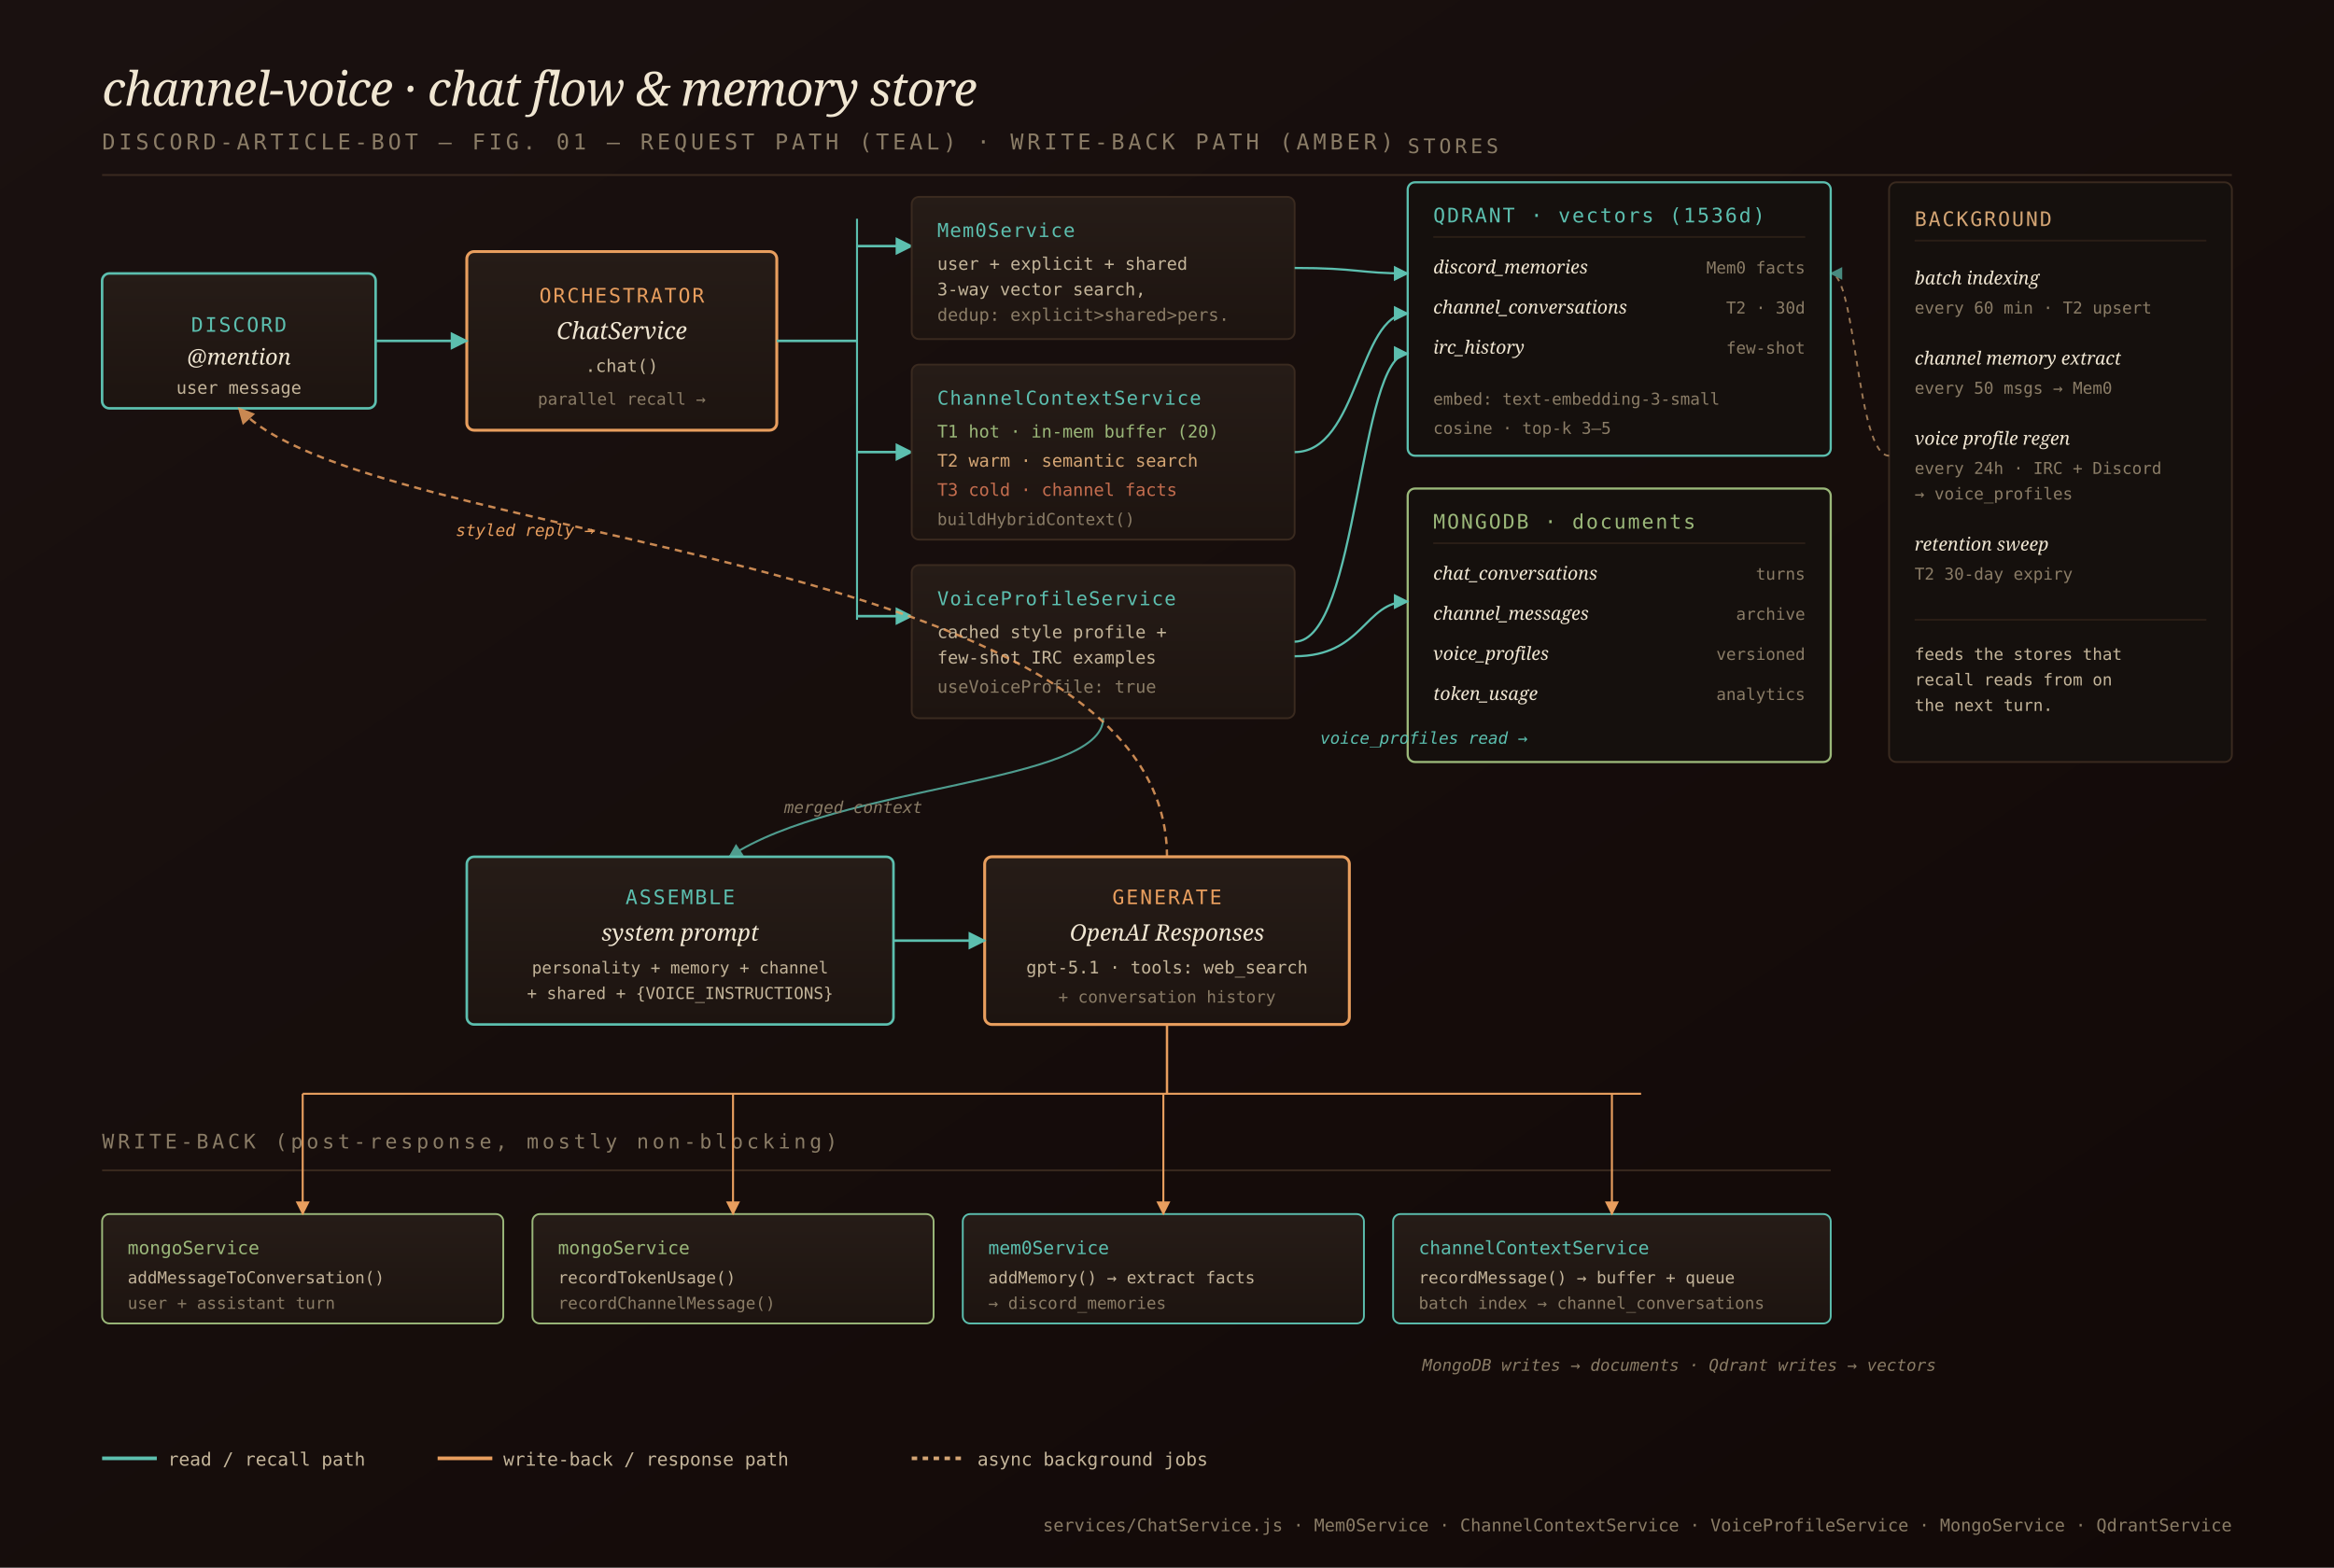
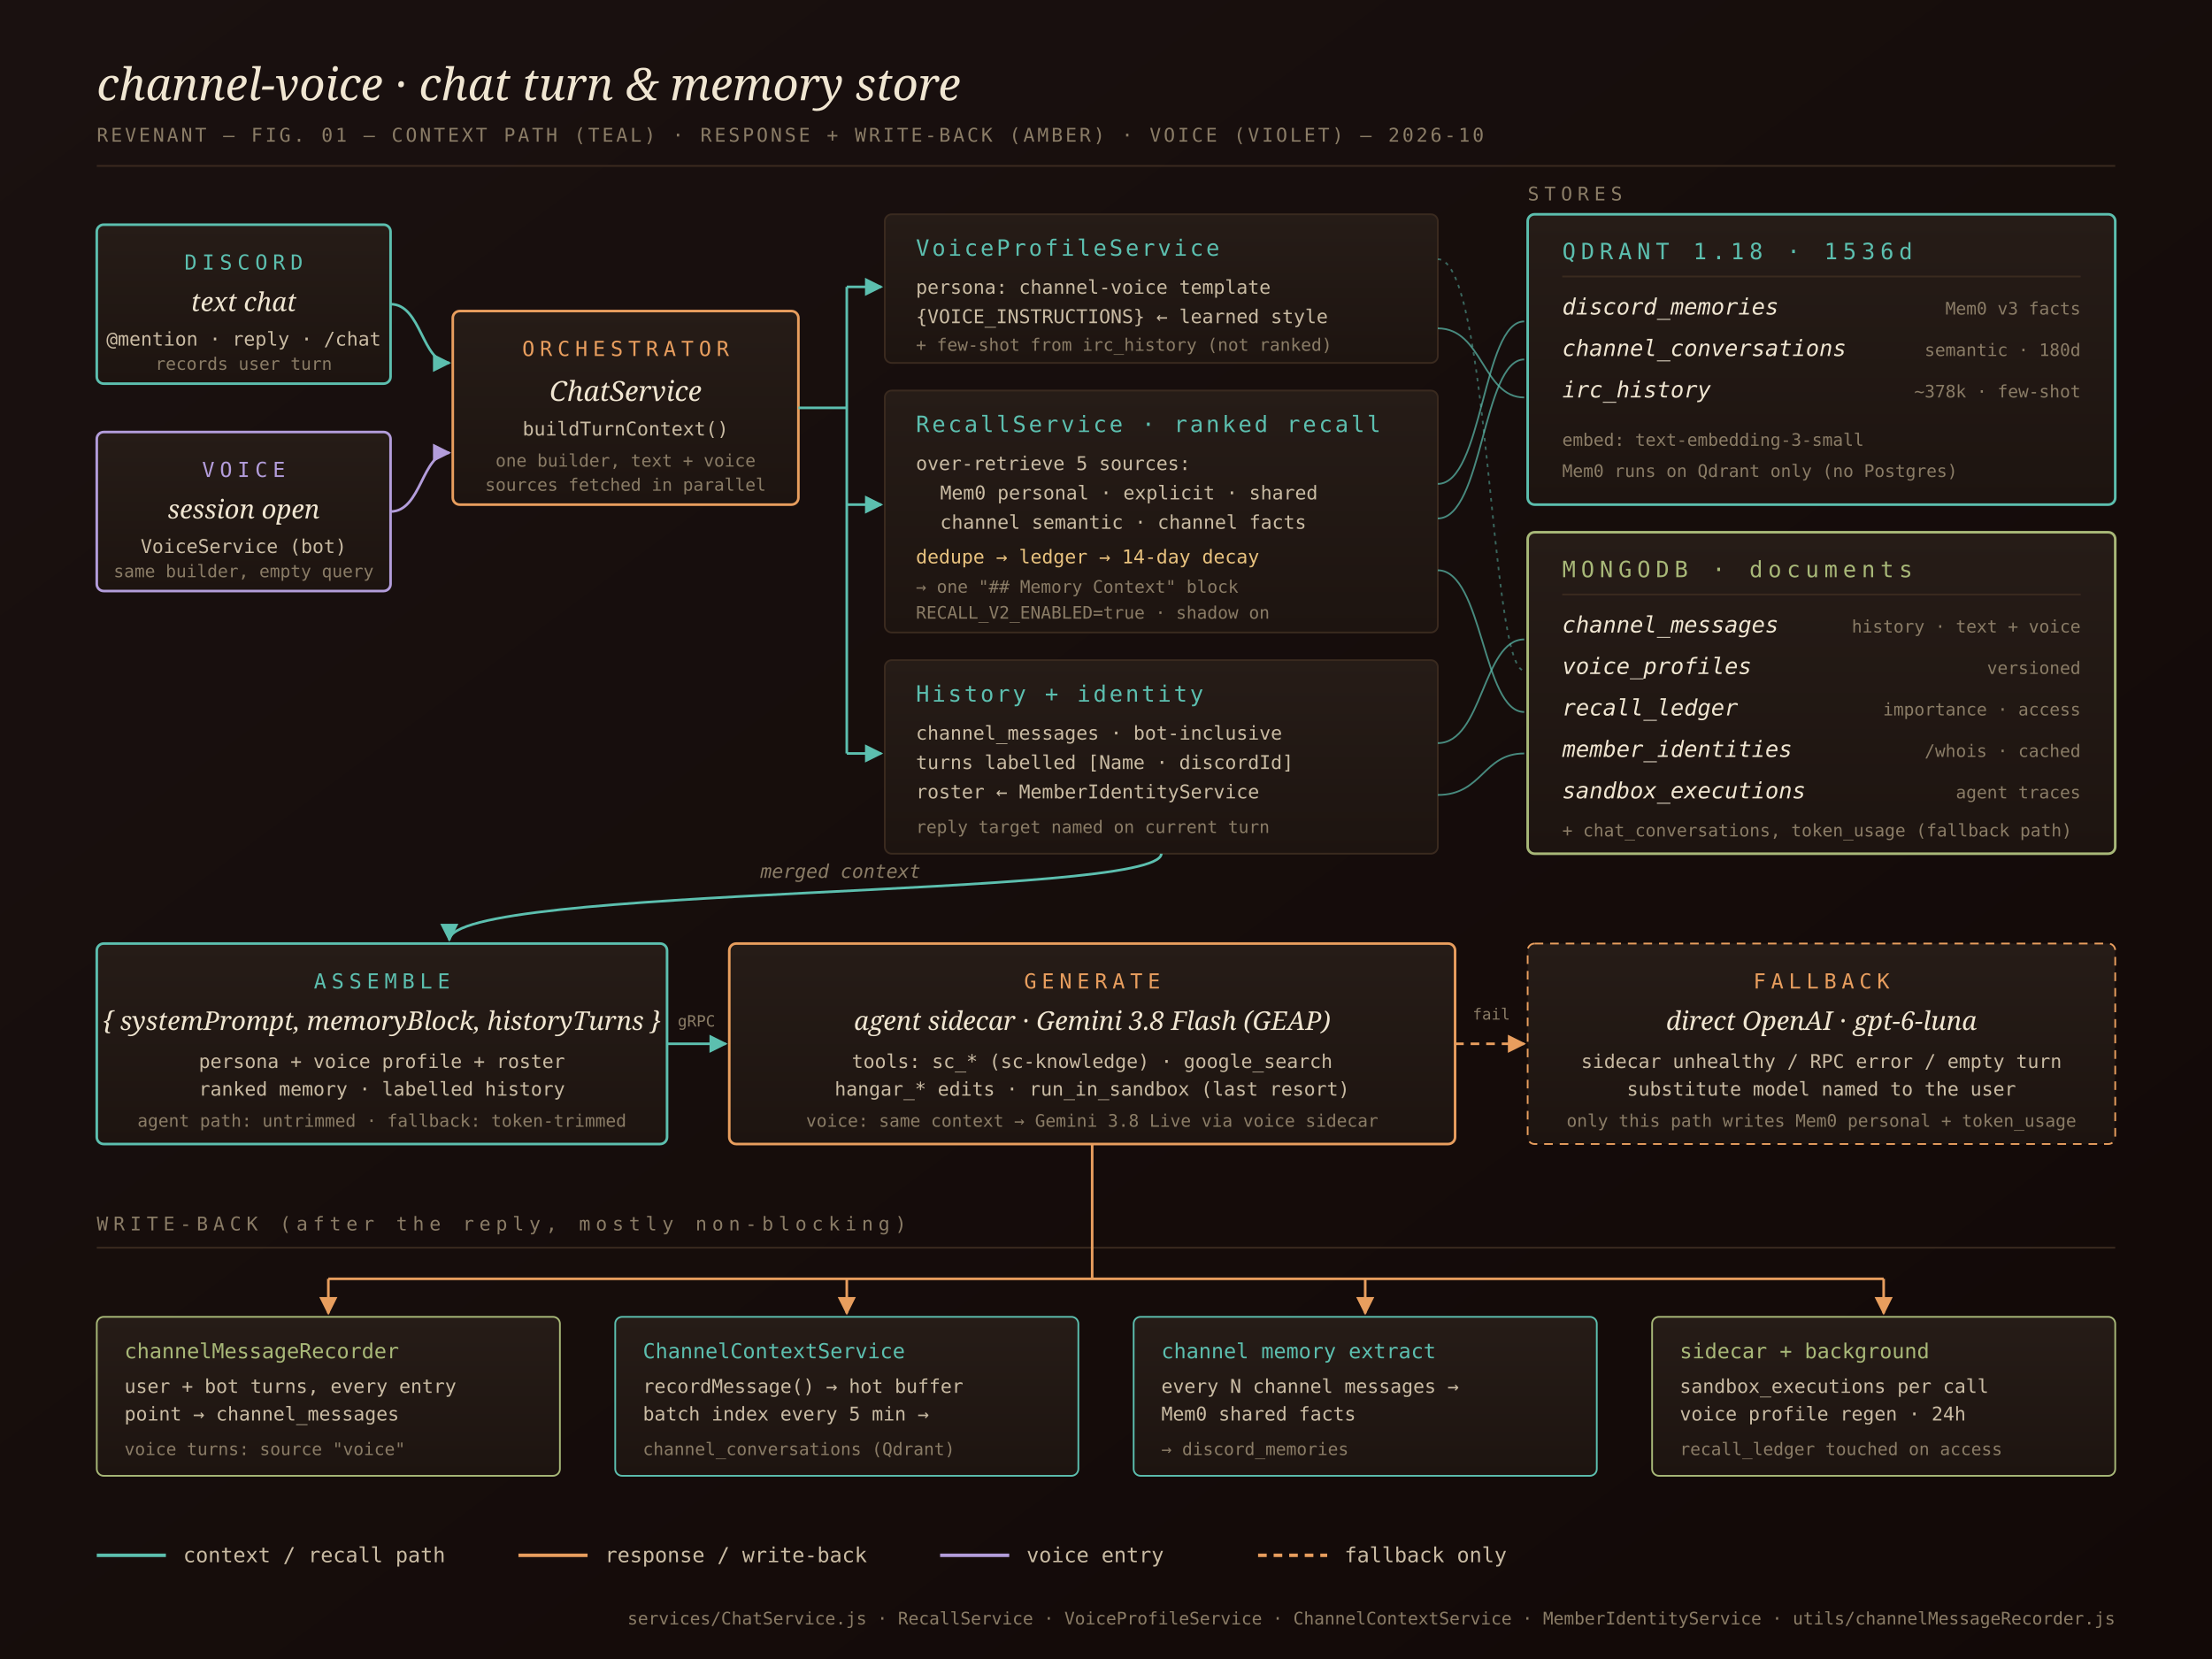
- <svg xmlns="http://www.w3.org/2000/svg" viewBox="0 0 1280 860" font-family="'JetBrains Mono', ui-monospace, monospace">
+ <svg xmlns="http://www.w3.org/2000/svg" viewBox="0 0 1280 960" font-family="'JetBrains Mono', ui-monospace, monospace">
  <defs>
    <linearGradient id="bg" x1="0" y1="0" x2="1" y2="1">
      <stop offset="0%" stop-color="#1a1110" />
      <stop offset="100%" stop-color="#120907" />
    </linearGradient>
    <linearGradient id="card" x1="0" y1="0" x2="0" y2="1">
      <stop offset="0%" stop-color="#261c17" />
      <stop offset="100%" stop-color="#1d1410" />
    </linearGradient>
    <marker id="arr" viewBox="0 0 10 10" refX="9" refY="5" markerWidth="7" markerHeight="7" orient="auto-start-reverse">
      <path d="M0,0 L10,5 L0,10 z" fill="#5cbfaf" />
    </marker>
    <marker id="arrA" viewBox="0 0 10 10" refX="9" refY="5" markerWidth="7" markerHeight="7" orient="auto-start-reverse">
      <path d="M0,0 L10,5 L0,10 z" fill="#e89e5e" />
    </marker>
+     <marker id="arrV" viewBox="0 0 10 10" refX="9" refY="5" markerWidth="7" markerHeight="7" orient="auto-start-reverse">
+       <path d="M0,0 L10,5 L0,10 z" fill="#b39ddb" />
+     </marker>
  </defs>
-   <rect width="1280" height="860" fill="url(#bg)" />
-   <text x="56" y="58" fill="#f0e6d2" font-size="26" font-family="'Fraunces', Georgia, serif" font-style="italic" letter-spacing="-0.5">channel-voice · chat flow &amp; memory store</text>
-   <text x="56" y="82" fill="#8a7c66" font-size="12" letter-spacing="2">DISCORD-ARTICLE-BOT — FIG. 01 — REQUEST PATH (TEAL) · WRITE-BACK PATH (AMBER)</text>
+   <rect width="1280" height="960" fill="url(#bg)" />
+   <text x="56" y="58" fill="#f0e6d2" font-size="26" font-family="'Fraunces', Georgia, serif" font-style="italic">channel-voice · chat turn &amp; memory store</text>
+   <text x="56" y="82" fill="#8a7c66" font-size="11" letter-spacing="1.5">REVENANT — FIG. 01 — CONTEXT PATH (TEAL) · RESPONSE + WRITE-BACK (AMBER) · VOICE (VIOLET) — 2026-10</text>
  <line x1="56" y1="96" x2="1224" y2="96" stroke="#3a2a1f" stroke-width="1" />
  <g>
-     <rect x="56" y="150" width="150" height="74" rx="4" fill="url(#card)" stroke="#5cbfaf" stroke-width="1.4" />
-     <text x="131" y="182" text-anchor="middle" fill="#5cbfaf" font-size="11" letter-spacing="1">DISCORD</text>
-     <text x="131" y="200" text-anchor="middle" fill="#f0e6d2" font-size="12" font-family="'Fraunces',serif" font-style="italic">@mention</text>
-     <text x="131" y="216" text-anchor="middle" fill="#c4b59a" font-size="9.5">user message</text>
+     <rect x="56" y="130" width="170" height="92" rx="4" fill="url(#card)" stroke="#5cbfaf" stroke-width="1.5" />
+     <text x="141" y="156" fill="#5cbfaf" font-size="12" letter-spacing="3" text-anchor="middle">DISCORD</text>
+     <text x="141" y="180" fill="#f0e6d2" font-size="15" font-family="'Fraunces', Georgia, serif" font-style="italic" text-anchor="middle">text chat</text>
+     <text x="141" y="200" fill="#c9bba3" font-size="11" text-anchor="middle">@mention · reply · /chat</text>
+     <text x="141" y="214" fill="#8a7c66" font-size="10" text-anchor="middle">records user turn</text>
  </g>
  <g>
-     <rect x="256" y="138" width="170" height="98" rx="4" fill="url(#card)" stroke="#e89e5e" stroke-width="1.6" />
-     <text x="341" y="166" text-anchor="middle" fill="#e89e5e" font-size="11" letter-spacing="1">ORCHESTRATOR</text>
-     <text x="341" y="186" text-anchor="middle" fill="#f0e6d2" font-size="13" font-family="'Fraunces',serif" font-style="italic">ChatService</text>
-     <text x="341" y="204" text-anchor="middle" fill="#c4b59a" font-size="9.5">.chat()</text>
-     <text x="341" y="222" text-anchor="middle" fill="#8a7c66" font-size="9">parallel recall →</text>
-   </g>
-   <line x1="206" y1="187" x2="256" y2="187" stroke="#5cbfaf" stroke-width="1.4" marker-end="url(#arr)" />
-   <line x1="426" y1="187" x2="470" y2="187" stroke="#5cbfaf" stroke-width="1.4" />
-   <line x1="470" y1="120" x2="470" y2="340" stroke="#5cbfaf" stroke-width="1.1" />
-   <line x1="470" y1="135" x2="500" y2="135" stroke="#5cbfaf" stroke-width="1.4" marker-end="url(#arr)" />
-   <line x1="470" y1="248" x2="500" y2="248" stroke="#5cbfaf" stroke-width="1.4" marker-end="url(#arr)" />
-   <line x1="470" y1="338" x2="500" y2="338" stroke="#5cbfaf" stroke-width="1.4" marker-end="url(#arr)" />
-   <g>
-     <rect x="500" y="108" width="210" height="78" rx="4" fill="url(#card)" stroke="#3a2a1f" />
-     <text x="514" y="130" fill="#5cbfaf" font-size="10.5" letter-spacing="0.6">Mem0Service</text>
-     <text x="514" y="148" fill="#c4b59a" font-size="9.5">user + explicit + shared</text>
-     <text x="514" y="162" fill="#c4b59a" font-size="9.5">3-way vector search,</text>
-     <text x="514" y="176" fill="#8a7c66" font-size="9.5">dedup: explicit&gt;shared&gt;pers.</text>
+     <rect x="56" y="250" width="170" height="92" rx="4" fill="url(#card)" stroke="#b39ddb" stroke-width="1.5" />
+     <text x="141" y="276" fill="#b39ddb" font-size="12" letter-spacing="3" text-anchor="middle">VOICE</text>
+     <text x="141" y="300" fill="#f0e6d2" font-size="15" font-family="'Fraunces', Georgia, serif" font-style="italic" text-anchor="middle">session open</text>
+     <text x="141" y="320" fill="#c9bba3" font-size="11" text-anchor="middle">VoiceService (bot)</text>
+     <text x="141" y="334" fill="#8a7c66" font-size="10" text-anchor="middle">same builder, empty query</text>
  </g>
  <g>
-     <rect x="500" y="200" width="210" height="96" rx="4" fill="url(#card)" stroke="#3a2a1f" />
-     <text x="514" y="222" fill="#5cbfaf" font-size="10.5" letter-spacing="0.6">ChannelContextService</text>
-     <text x="514" y="240" fill="#9bb87a" font-size="9.5">T1 hot · in-mem buffer (20)</text>
-     <text x="514" y="256" fill="#d4a574" font-size="9.5">T2 warm · semantic search</text>
-     <text x="514" y="272" fill="#c46d4e" font-size="9.5">T3 cold · channel facts</text>
-     <text x="514" y="288" fill="#8a7c66" font-size="9">buildHybridContext()</text>
+     <rect x="262" y="180" width="200" height="112" rx="4" fill="url(#card)" stroke="#e89e5e" stroke-width="1.5" />
+     <text x="362" y="206" fill="#e89e5e" font-size="12" letter-spacing="3" text-anchor="middle">ORCHESTRATOR</text>
+     <text x="362" y="232" fill="#f0e6d2" font-size="16" font-family="'Fraunces', Georgia, serif" font-style="italic" text-anchor="middle">ChatService</text>
+     <text x="362" y="252" fill="#c9bba3" font-size="11" text-anchor="middle">buildTurnContext()</text>
+     <text x="362" y="270" fill="#8a7c66" font-size="10" text-anchor="middle">one builder, text + voice</text>
+     <text x="362" y="284" fill="#8a7c66" font-size="10" text-anchor="middle">sources fetched in parallel</text>
+   </g>
+   <path d="M226,176 C244,176 244,210 260,210" fill="none" stroke="#5cbfaf" stroke-width="1.5" marker-end="url(#arr)" />
+   <path d="M226,296 C244,296 244,262 260,262" fill="none" stroke="#b39ddb" stroke-width="1.5" marker-end="url(#arrV)" />
+   <line x1="462" y1="236" x2="490" y2="236" stroke="#5cbfaf" stroke-width="1.5" />
+   <line x1="490" y1="166" x2="490" y2="436" stroke="#5cbfaf" stroke-width="1.5" />
+   <line x1="490" y1="166" x2="510" y2="166" stroke="#5cbfaf" stroke-width="1.5" marker-end="url(#arr)" />
+   <line x1="490" y1="292" x2="510" y2="292" stroke="#5cbfaf" stroke-width="1.5" marker-end="url(#arr)" />
+   <line x1="490" y1="436" x2="510" y2="436" stroke="#5cbfaf" stroke-width="1.5" marker-end="url(#arr)" />
+   <g>
+     <rect x="512" y="124" width="320" height="86" rx="4" fill="url(#card)" stroke="#3a2a1f" />
+     <text x="530" y="148" fill="#5cbfaf" font-size="13" letter-spacing="1.5">VoiceProfileService</text>
+     <text x="530" y="170" fill="#c9bba3" font-size="11">persona: channel-voice template</text>
+     <text x="530" y="187" fill="#c9bba3" font-size="11">{VOICE_INSTRUCTIONS} ← learned style</text>
+     <text x="530" y="203" fill="#8a7c66" font-size="10">+ few-shot from irc_history (not ranked)</text>
  </g>
  <g>
-     <rect x="500" y="310" width="210" height="84" rx="4" fill="url(#card)" stroke="#3a2a1f" />
-     <text x="514" y="332" fill="#5cbfaf" font-size="10.5" letter-spacing="0.6">VoiceProfileService</text>
-     <text x="514" y="350" fill="#c4b59a" font-size="9.5">cached style profile +</text>
-     <text x="514" y="364" fill="#c4b59a" font-size="9.5">few-shot IRC examples</text>
-     <text x="514" y="380" fill="#8a7c66" font-size="9.5">useVoiceProfile: true</text>
-   </g>
-   <text x="772" y="84" fill="#8a7c66" font-size="11" letter-spacing="2">STORES</text>
-   <g>
-     <rect x="772" y="100" width="232" height="150" rx="4" fill="#15100d" stroke="#5cbfaf" stroke-width="1.2" />
-     <text x="786" y="122" fill="#5cbfaf" font-size="11" letter-spacing="1">QDRANT · vectors (1536d)</text>
-     <line x1="786" y1="130" x2="990" y2="130" stroke="#2a1e16" />
-     <text x="786" y="150" fill="#f0e6d2" font-size="10" font-family="'Fraunces',serif" font-style="italic">discord_memories</text>
-     <text x="990" y="150" text-anchor="end" fill="#8a7c66" font-size="9">Mem0 facts</text>
-     <text x="786" y="172" fill="#f0e6d2" font-size="10" font-family="'Fraunces',serif" font-style="italic">channel_conversations</text>
-     <text x="990" y="172" text-anchor="end" fill="#8a7c66" font-size="9">T2 · 30d</text>
-     <text x="786" y="194" fill="#f0e6d2" font-size="10" font-family="'Fraunces',serif" font-style="italic">irc_history</text>
-     <text x="990" y="194" text-anchor="end" fill="#8a7c66" font-size="9">few-shot</text>
-     <text x="786" y="222" fill="#8a7c66" font-size="9">embed: text-embedding-3-small</text>
-     <text x="786" y="238" fill="#8a7c66" font-size="9">cosine · top-k 3–5</text>
+     <rect x="512" y="226" width="320" height="140" rx="4" fill="url(#card)" stroke="#3a2a1f" />
+     <text x="530" y="250" fill="#5cbfaf" font-size="13" letter-spacing="1.5">RecallService · ranked recall</text>
+     <text x="530" y="272" fill="#c9bba3" font-size="11">over-retrieve 5 sources:</text>
+     <text x="544" y="289" fill="#c9bba3" font-size="11">Mem0 personal · explicit · shared</text>
+     <text x="544" y="306" fill="#c9bba3" font-size="11">channel semantic · channel facts</text>
+     <text x="530" y="326" fill="#e8c27e" font-size="11">dedupe → ledger → 14-day decay</text>
+     <text x="530" y="343" fill="#8a7c66" font-size="10">→ one "## Memory Context" block</text>
+     <text x="530" y="358" fill="#8a7c66" font-size="10">RECALL_V2_ENABLED=true · shadow on</text>
  </g>
  <g>
-     <rect x="772" y="268" width="232" height="150" rx="4" fill="#15100d" stroke="#9bb87a" stroke-width="1.2" />
-     <text x="786" y="290" fill="#9bb87a" font-size="11" letter-spacing="1">MONGODB · documents</text>
-     <line x1="786" y1="298" x2="990" y2="298" stroke="#2a1e16" />
-     <text x="786" y="318" fill="#f0e6d2" font-size="10" font-family="'Fraunces',serif" font-style="italic">chat_conversations</text>
-     <text x="990" y="318" text-anchor="end" fill="#8a7c66" font-size="9">turns</text>
-     <text x="786" y="340" fill="#f0e6d2" font-size="10" font-family="'Fraunces',serif" font-style="italic">channel_messages</text>
-     <text x="990" y="340" text-anchor="end" fill="#8a7c66" font-size="9">archive</text>
-     <text x="786" y="362" fill="#f0e6d2" font-size="10" font-family="'Fraunces',serif" font-style="italic">voice_profiles</text>
-     <text x="990" y="362" text-anchor="end" fill="#8a7c66" font-size="9">versioned</text>
-     <text x="786" y="384" fill="#f0e6d2" font-size="10" font-family="'Fraunces',serif" font-style="italic">token_usage</text>
-     <text x="990" y="384" text-anchor="end" fill="#8a7c66" font-size="9">analytics</text>
+     <rect x="512" y="382" width="320" height="112" rx="4" fill="url(#card)" stroke="#3a2a1f" />
+     <text x="530" y="406" fill="#5cbfaf" font-size="13" letter-spacing="1.5">History + identity</text>
+     <text x="530" y="428" fill="#c9bba3" font-size="11">channel_messages · bot-inclusive</text>
+     <text x="530" y="445" fill="#c9bba3" font-size="11">turns labelled [Name · discordId]</text>
+     <text x="530" y="462" fill="#c9bba3" font-size="11">roster ← MemberIdentityService</text>
+     <text x="530" y="482" fill="#8a7c66" font-size="10">reply target named on current turn</text>
  </g>
-   <path d="M710,147 C745,147 745,150 772,150" fill="none" stroke="#5cbfaf" stroke-width="1.2" marker-end="url(#arr)" />
-   <path d="M710,248 C745,248 745,172 772,172" fill="none" stroke="#5cbfaf" stroke-width="1.2" marker-end="url(#arr)" />
-   <path d="M710,352 C745,352 745,194 772,194" fill="none" stroke="#5cbfaf" stroke-width="1.2" marker-end="url(#arr)" />
-   <path d="M710,360 C748,360 748,330 772,330" fill="none" stroke="#5cbfaf" stroke-width="1.2" marker-end="url(#arr)" />
-   <text x="724" y="408" fill="#5cbfaf" font-size="9" font-style="italic">voice_profiles read →</text>
-   <line x1="500" y1="470" x2="710" y2="470" stroke="#5cbfaf" stroke-width="0" />
+   <text x="884" y="116" fill="#8a7c66" font-size="11" letter-spacing="3">STORES</text>
  <g>
-     <rect x="256" y="470" width="234" height="92" rx="4" fill="url(#card)" stroke="#5cbfaf" stroke-width="1.4" />
-     <text x="373" y="496" text-anchor="middle" fill="#5cbfaf" font-size="11" letter-spacing="1">ASSEMBLE</text>
-     <text x="373" y="516" text-anchor="middle" fill="#f0e6d2" font-size="12.5" font-family="'Fraunces',serif" font-style="italic">system prompt</text>
-     <text x="373" y="534" text-anchor="middle" fill="#c4b59a" font-size="9">personality + memory + channel</text>
-     <text x="373" y="548" text-anchor="middle" fill="#c4b59a" font-size="9">+ shared + {VOICE_INSTRUCTIONS}</text>
-   </g>
-   <path d="M605,394 C605,430 460,430 400,470" fill="none" stroke="#5cbfaf" stroke-width="1.1" marker-end="url(#arr)" opacity="0.8" />
-   <text x="430" y="446" fill="#8a7c66" font-size="9" font-style="italic">merged context</text>
-   <g>
-     <rect x="540" y="470" width="200" height="92" rx="4" fill="url(#card)" stroke="#e89e5e" stroke-width="1.6" />
-     <text x="640" y="496" text-anchor="middle" fill="#e89e5e" font-size="11" letter-spacing="1">GENERATE</text>
-     <text x="640" y="516" text-anchor="middle" fill="#f0e6d2" font-size="12.5" font-family="'Fraunces',serif" font-style="italic">OpenAI Responses</text>
-     <text x="640" y="534" text-anchor="middle" fill="#c4b59a" font-size="9.5">gpt-5.1 · tools: web_search</text>
-     <text x="640" y="550" text-anchor="middle" fill="#8a7c66" font-size="9">+ conversation history</text>
-   </g>
-   <line x1="490" y1="516" x2="540" y2="516" stroke="#5cbfaf" stroke-width="1.4" marker-end="url(#arr)" />
-   <path d="M640,470 C640,300 200,300 131,224" fill="none" stroke="#e89e5e" stroke-width="1.3" stroke-dasharray="4 3" marker-end="url(#arrA)" opacity="0.85" />
-   <text x="250" y="294" fill="#e89e5e" font-size="9" font-style="italic">styled reply →</text>
-   <text x="56" y="630" fill="#8a7c66" font-size="11" letter-spacing="2">WRITE-BACK (post-response, mostly non-blocking)</text>
-   <line x1="56" y1="642" x2="1004" y2="642" stroke="#3a2a1f" />
-   <g font-size="9.5">
-     <rect x="540" y="600" width="200" height="30" rx="3" fill="none" stroke="#e89e5e" stroke-width="0" />
+     <rect x="884" y="124" width="340" height="168" rx="4" fill="url(#card)" stroke="#5cbfaf" stroke-width="1.5" />
+     <text x="904" y="150" fill="#5cbfaf" font-size="13" letter-spacing="3">QDRANT 1.18 · 1536d</text>
+     <line x1="904" y1="160" x2="1204" y2="160" stroke="#3a2a1f" />
+     <text x="904" y="182" fill="#f0e6d2" font-size="13" font-style="italic">discord_memories</text>
+     <text x="1204" y="182" fill="#8a7c66" font-size="10" text-anchor="end">Mem0 v3 facts</text>
+     <text x="904" y="206" fill="#f0e6d2" font-size="13" font-style="italic">channel_conversations</text>
+     <text x="1204" y="206" fill="#8a7c66" font-size="10" text-anchor="end">semantic · 180d</text>
+     <text x="904" y="230" fill="#f0e6d2" font-size="13" font-style="italic">irc_history</text>
+     <text x="1204" y="230" fill="#8a7c66" font-size="10" text-anchor="end">~378k · few-shot</text>
+     <text x="904" y="258" fill="#8a7c66" font-size="10">embed: text-embedding-3-small</text>
+     <text x="904" y="276" fill="#8a7c66" font-size="10">Mem0 runs on Qdrant only (no Postgres)</text>
  </g>
  <g>
-     <rect x="56" y="666" width="220" height="60" rx="4" fill="url(#card)" stroke="#9bb87a" />
-     <text x="70" y="688" fill="#9bb87a" font-size="10">mongoService</text>
-     <text x="70" y="704" fill="#c4b59a" font-size="9">addMessageToConversation()</text>
-     <text x="70" y="718" fill="#8a7c66" font-size="9">user + assistant turn</text>
+     <rect x="884" y="308" width="340" height="186" rx="4" fill="url(#card)" stroke="#a8b878" stroke-width="1.5" />
+     <text x="904" y="334" fill="#a8b878" font-size="13" letter-spacing="3">MONGODB · documents</text>
+     <line x1="904" y1="344" x2="1204" y2="344" stroke="#3a2a1f" />
+     <text x="904" y="366" fill="#f0e6d2" font-size="13" font-style="italic">channel_messages</text>
+     <text x="1204" y="366" fill="#8a7c66" font-size="10" text-anchor="end">history · text + voice</text>
+     <text x="904" y="390" fill="#f0e6d2" font-size="13" font-style="italic">voice_profiles</text>
+     <text x="1204" y="390" fill="#8a7c66" font-size="10" text-anchor="end">versioned</text>
+     <text x="904" y="414" fill="#f0e6d2" font-size="13" font-style="italic">recall_ledger</text>
+     <text x="1204" y="414" fill="#8a7c66" font-size="10" text-anchor="end">importance · access</text>
+     <text x="904" y="438" fill="#f0e6d2" font-size="13" font-style="italic">member_identities</text>
+     <text x="1204" y="438" fill="#8a7c66" font-size="10" text-anchor="end">/whois · cached</text>
+     <text x="904" y="462" fill="#f0e6d2" font-size="13" font-style="italic">sandbox_executions</text>
+     <text x="1204" y="462" fill="#8a7c66" font-size="10" text-anchor="end">agent traces</text>
+     <text x="904" y="484" fill="#8a7c66" font-size="10">+ chat_conversations, token_usage (fallback path)</text>
+   </g>
+   <path d="M832,190 C858,190 858,230 882,230" fill="none" stroke="#5cbfaf" stroke-width="1" opacity="0.7" />
+   <path d="M832,280 C858,280 858,186 882,186" fill="none" stroke="#5cbfaf" stroke-width="1" opacity="0.7" />
+   <path d="M832,300 C858,300 858,208 882,208" fill="none" stroke="#5cbfaf" stroke-width="1" opacity="0.7" />
+   <path d="M832,330 C858,330 858,412 882,412" fill="none" stroke="#5cbfaf" stroke-width="1" opacity="0.7" />
+   <path d="M832,430 C858,430 858,370 882,370" fill="none" stroke="#5cbfaf" stroke-width="1" opacity="0.7" />
+   <path d="M832,460 C858,460 858,436 882,436" fill="none" stroke="#5cbfaf" stroke-width="1" opacity="0.7" />
+   <path d="M832,150 C862,150 862,388 882,388" fill="none" stroke="#5cbfaf" stroke-width="1" opacity="0.5" stroke-dasharray="2,3" />
+   <path d="M672,494 C672,520 260,512 260,544" fill="none" stroke="#5cbfaf" stroke-width="1.5" marker-end="url(#arr)" />
+   <text x="440" y="508" fill="#8a7c66" font-size="11" font-style="italic">merged context</text>
+   <g>
+     <rect x="56" y="546" width="330" height="116" rx="4" fill="url(#card)" stroke="#5cbfaf" stroke-width="1.5" />
+     <text x="221" y="572" fill="#5cbfaf" font-size="12" letter-spacing="3" text-anchor="middle">ASSEMBLE</text>
+     <text x="221" y="596" fill="#f0e6d2" font-size="15" font-family="'Fraunces', Georgia, serif" font-style="italic" text-anchor="middle">{ systemPrompt, memoryBlock, historyTurns }</text>
+     <text x="221" y="618" fill="#c9bba3" font-size="11" text-anchor="middle">persona + voice profile + roster</text>
+     <text x="221" y="634" fill="#c9bba3" font-size="11" text-anchor="middle">ranked memory · labelled history</text>
+     <text x="221" y="652" fill="#8a7c66" font-size="10" text-anchor="middle">agent path: untrimmed · fallback: token-trimmed</text>
+   </g>
+   <line x1="386" y1="604" x2="420" y2="604" stroke="#5cbfaf" stroke-width="1.5" marker-end="url(#arr)" />
+   <text x="403" y="594" fill="#8a7c66" font-size="9" text-anchor="middle">gRPC</text>
+   <g>
+     <rect x="422" y="546" width="420" height="116" rx="4" fill="url(#card)" stroke="#e89e5e" stroke-width="1.5" />
+     <text x="632" y="572" fill="#e89e5e" font-size="12" letter-spacing="3" text-anchor="middle">GENERATE</text>
+     <text x="632" y="596" fill="#f0e6d2" font-size="15" font-family="'Fraunces', Georgia, serif" font-style="italic" text-anchor="middle">agent sidecar · Gemini 3.8 Flash (GEAP)</text>
+     <text x="632" y="618" fill="#c9bba3" font-size="11" text-anchor="middle">tools: sc_* (sc-knowledge) · google_search</text>
+     <text x="632" y="634" fill="#c9bba3" font-size="11" text-anchor="middle">hangar_* edits · run_in_sandbox (last resort)</text>
+     <text x="632" y="652" fill="#8a7c66" font-size="10" text-anchor="middle">voice: same context → Gemini 3.8 Live via voice sidecar</text>
+   </g>
+   <line x1="842" y1="604" x2="882" y2="604" stroke="#e89e5e" stroke-width="1.5" stroke-dasharray="5,4" marker-end="url(#arrA)" />
+   <text x="863" y="590" fill="#8a7c66" font-size="9" text-anchor="middle">fail</text>
+   <g>
+     <rect x="884" y="546" width="340" height="116" rx="4" fill="url(#card)" stroke="#e89e5e" stroke-dasharray="5,4" />
+     <text x="1054" y="572" fill="#e89e5e" font-size="12" letter-spacing="3" text-anchor="middle">FALLBACK</text>
+     <text x="1054" y="596" fill="#f0e6d2" font-size="15" font-family="'Fraunces', Georgia, serif" font-style="italic" text-anchor="middle">direct OpenAI · gpt-6-luna</text>
+     <text x="1054" y="618" fill="#c9bba3" font-size="11" text-anchor="middle">sidecar unhealthy / RPC error / empty turn</text>
+     <text x="1054" y="634" fill="#c9bba3" font-size="11" text-anchor="middle">substitute model named to the user</text>
+     <text x="1054" y="652" fill="#8a7c66" font-size="10" text-anchor="middle">only this path writes Mem0 personal + token_usage</text>
+   </g>
+   <text x="56" y="712" fill="#8a7c66" font-size="11" letter-spacing="3">WRITE-BACK (after the reply, mostly non-blocking)</text>
+   <line x1="56" y1="722" x2="1224" y2="722" stroke="#3a2a1f" />
+   <line x1="632" y1="662" x2="632" y2="740" stroke="#e89e5e" stroke-width="1.5" />
+   <line x1="190" y1="740" x2="1090" y2="740" stroke="#e89e5e" stroke-width="1.5" />
+   <line x1="190" y1="740" x2="190" y2="760" stroke="#e89e5e" stroke-width="1.5" marker-end="url(#arrA)" />
+   <line x1="490" y1="740" x2="490" y2="760" stroke="#e89e5e" stroke-width="1.5" marker-end="url(#arrA)" />
+   <line x1="790" y1="740" x2="790" y2="760" stroke="#e89e5e" stroke-width="1.5" marker-end="url(#arrA)" />
+   <line x1="1090" y1="740" x2="1090" y2="760" stroke="#e89e5e" stroke-width="1.5" marker-end="url(#arrA)" />
+   <g>
+     <rect x="56" y="762" width="268" height="92" rx="4" fill="url(#card)" stroke="#a8b878" />
+     <text x="72" y="786" fill="#a8b878" font-size="12">channelMessageRecorder</text>
+     <text x="72" y="806" fill="#c9bba3" font-size="11">user + bot turns, every entry</text>
+     <text x="72" y="822" fill="#c9bba3" font-size="11">point → channel_messages</text>
+     <text x="72" y="842" fill="#8a7c66" font-size="10">voice turns: source "voice"</text>
  </g>
  <g>
-     <rect x="292" y="666" width="220" height="60" rx="4" fill="url(#card)" stroke="#9bb87a" />
-     <text x="306" y="688" fill="#9bb87a" font-size="10">mongoService</text>
-     <text x="306" y="704" fill="#c4b59a" font-size="9">recordTokenUsage()</text>
-     <text x="306" y="718" fill="#8a7c66" font-size="9">recordChannelMessage()</text>
+     <rect x="356" y="762" width="268" height="92" rx="4" fill="url(#card)" stroke="#5cbfaf" />
+     <text x="372" y="786" fill="#5cbfaf" font-size="12">ChannelContextService</text>
+     <text x="372" y="806" fill="#c9bba3" font-size="11">recordMessage() → hot buffer</text>
+     <text x="372" y="822" fill="#c9bba3" font-size="11">batch index every 5 min →</text>
+     <text x="372" y="842" fill="#8a7c66" font-size="10">channel_conversations (Qdrant)</text>
  </g>
  <g>
-     <rect x="528" y="666" width="220" height="60" rx="4" fill="url(#card)" stroke="#5cbfaf" />
-     <text x="542" y="688" fill="#5cbfaf" font-size="10">mem0Service</text>
-     <text x="542" y="704" fill="#c4b59a" font-size="9">addMemory() → extract facts</text>
-     <text x="542" y="718" fill="#8a7c66" font-size="9">→ discord_memories</text>
+     <rect x="656" y="762" width="268" height="92" rx="4" fill="url(#card)" stroke="#5cbfaf" />
+     <text x="672" y="786" fill="#5cbfaf" font-size="12">channel memory extract</text>
+     <text x="672" y="806" fill="#c9bba3" font-size="11">every N channel messages →</text>
+     <text x="672" y="822" fill="#c9bba3" font-size="11">Mem0 shared facts</text>
+     <text x="672" y="842" fill="#8a7c66" font-size="10">→ discord_memories</text>
  </g>
  <g>
-     <rect x="764" y="666" width="240" height="60" rx="4" fill="url(#card)" stroke="#5cbfaf" />
-     <text x="778" y="688" fill="#5cbfaf" font-size="10">channelContextService</text>
-     <text x="778" y="704" fill="#c4b59a" font-size="9">recordMessage() → buffer + queue</text>
-     <text x="778" y="718" fill="#8a7c66" font-size="9">batch index → channel_conversations</text>
+     <rect x="956" y="762" width="268" height="92" rx="4" fill="url(#card)" stroke="#a8b878" />
+     <text x="972" y="786" fill="#a8b878" font-size="12">sidecar + background</text>
+     <text x="972" y="806" fill="#c9bba3" font-size="11">sandbox_executions per call</text>
+     <text x="972" y="822" fill="#c9bba3" font-size="11">voice profile regen · 24h</text>
+     <text x="972" y="842" fill="#8a7c66" font-size="10">recall_ledger touched on access</text>
  </g>
-   <line x1="640" y1="562" x2="640" y2="600" stroke="#e89e5e" stroke-width="1.3" />
-   <line x1="166" y1="600" x2="900" y2="600" stroke="#e89e5e" stroke-width="1.1" />
-   <line x1="166" y1="600" x2="166" y2="666" stroke="#e89e5e" stroke-width="1.1" marker-end="url(#arrA)" />
-   <line x1="402" y1="600" x2="402" y2="666" stroke="#e89e5e" stroke-width="1.1" marker-end="url(#arrA)" />
-   <line x1="638" y1="600" x2="638" y2="666" stroke="#e89e5e" stroke-width="1.1" marker-end="url(#arrA)" />
-   <line x1="884" y1="600" x2="884" y2="666" stroke="#e89e5e" stroke-width="1.1" marker-end="url(#arrA)" />
-   <path d="M276,696 C400,696 700,470 886,418" fill="none" stroke="#9bb87a" stroke-width="0" />
-   <text x="780" y="752" fill="#8a7c66" font-size="9" font-style="italic">MongoDB writes → documents · Qdrant writes → vectors</text>
-   <g>
-     <rect x="1036" y="100" width="188" height="318" rx="4" fill="#15100d" stroke="#3a2a1f" />
-     <text x="1050" y="124" fill="#d4a574" font-size="11" letter-spacing="1">BACKGROUND</text>
-     <line x1="1050" y1="132" x2="1210" y2="132" stroke="#2a1e16" />
-     <text x="1050" y="156" fill="#f0e6d2" font-size="10" font-family="'Fraunces',serif" font-style="italic">batch indexing</text>
-     <text x="1050" y="172" fill="#8a7c66" font-size="9">every 60 min · T2 upsert</text>
-     <text x="1050" y="200" fill="#f0e6d2" font-size="10" font-family="'Fraunces',serif" font-style="italic">channel memory extract</text>
-     <text x="1050" y="216" fill="#8a7c66" font-size="9">every 50 msgs → Mem0</text>
-     <text x="1050" y="244" fill="#f0e6d2" font-size="10" font-family="'Fraunces',serif" font-style="italic">voice profile regen</text>
-     <text x="1050" y="260" fill="#8a7c66" font-size="9">every 24h · IRC + Discord</text>
-     <text x="1050" y="274" fill="#8a7c66" font-size="9">→ voice_profiles</text>
-     <text x="1050" y="302" fill="#f0e6d2" font-size="10" font-family="'Fraunces',serif" font-style="italic">retention sweep</text>
-     <text x="1050" y="318" fill="#8a7c66" font-size="9">T2 30-day expiry</text>
-     <line x1="1050" y1="340" x2="1210" y2="340" stroke="#2a1e16" />
-     <text x="1050" y="362" fill="#c4b59a" font-size="9">feeds the stores that</text>
-     <text x="1050" y="376" fill="#c4b59a" font-size="9">recall reads from on</text>
-     <text x="1050" y="390" fill="#c4b59a" font-size="9">the next turn.</text>
-   </g>
-   <path d="M1036,250 C1018,250 1018,150 1004,150" fill="none" stroke="#d4a574" stroke-width="1" stroke-dasharray="3 3" marker-end="url(#arr)" opacity="0.7" />
-   <g font-size="10">
-     <line x1="56" y1="800" x2="86" y2="800" stroke="#5cbfaf" stroke-width="2" />
-     <text x="92" y="804" fill="#c4b59a">read / recall path</text>
-     <line x1="240" y1="800" x2="270" y2="800" stroke="#e89e5e" stroke-width="2" />
-     <text x="276" y="804" fill="#c4b59a">write-back / response path</text>
-     <line x1="500" y1="800" x2="530" y2="800" stroke="#d4a574" stroke-width="2" stroke-dasharray="3 3" />
-     <text x="536" y="804" fill="#c4b59a">async background jobs</text>
-   </g>
-   <text x="1224" y="840" text-anchor="end" fill="#8a7c66" font-size="9.5">services/ChatService.js · Mem0Service · ChannelContextService · VoiceProfileService · MongoService · QdrantService</text>
+   <line x1="56" y1="900" x2="96" y2="900" stroke="#5cbfaf" stroke-width="2" />
+   <text x="106" y="904" fill="#c9bba3" font-size="12">context / recall path</text>
+   <line x1="300" y1="900" x2="340" y2="900" stroke="#e89e5e" stroke-width="2" />
+   <text x="350" y="904" fill="#c9bba3" font-size="12">response / write-back</text>
+   <line x1="544" y1="900" x2="584" y2="900" stroke="#b39ddb" stroke-width="2" />
+   <text x="594" y="904" fill="#c9bba3" font-size="12">voice entry</text>
+   <line x1="728" y1="900" x2="768" y2="900" stroke="#e89e5e" stroke-width="2" stroke-dasharray="5,4" />
+   <text x="778" y="904" fill="#c9bba3" font-size="12">fallback only</text>
+   <text x="1224" y="940" fill="#8a7c66" font-size="10" text-anchor="end">services/ChatService.js · RecallService · VoiceProfileService · ChannelContextService · MemberIdentityService · utils/channelMessageRecorder.js</text>
</svg>
